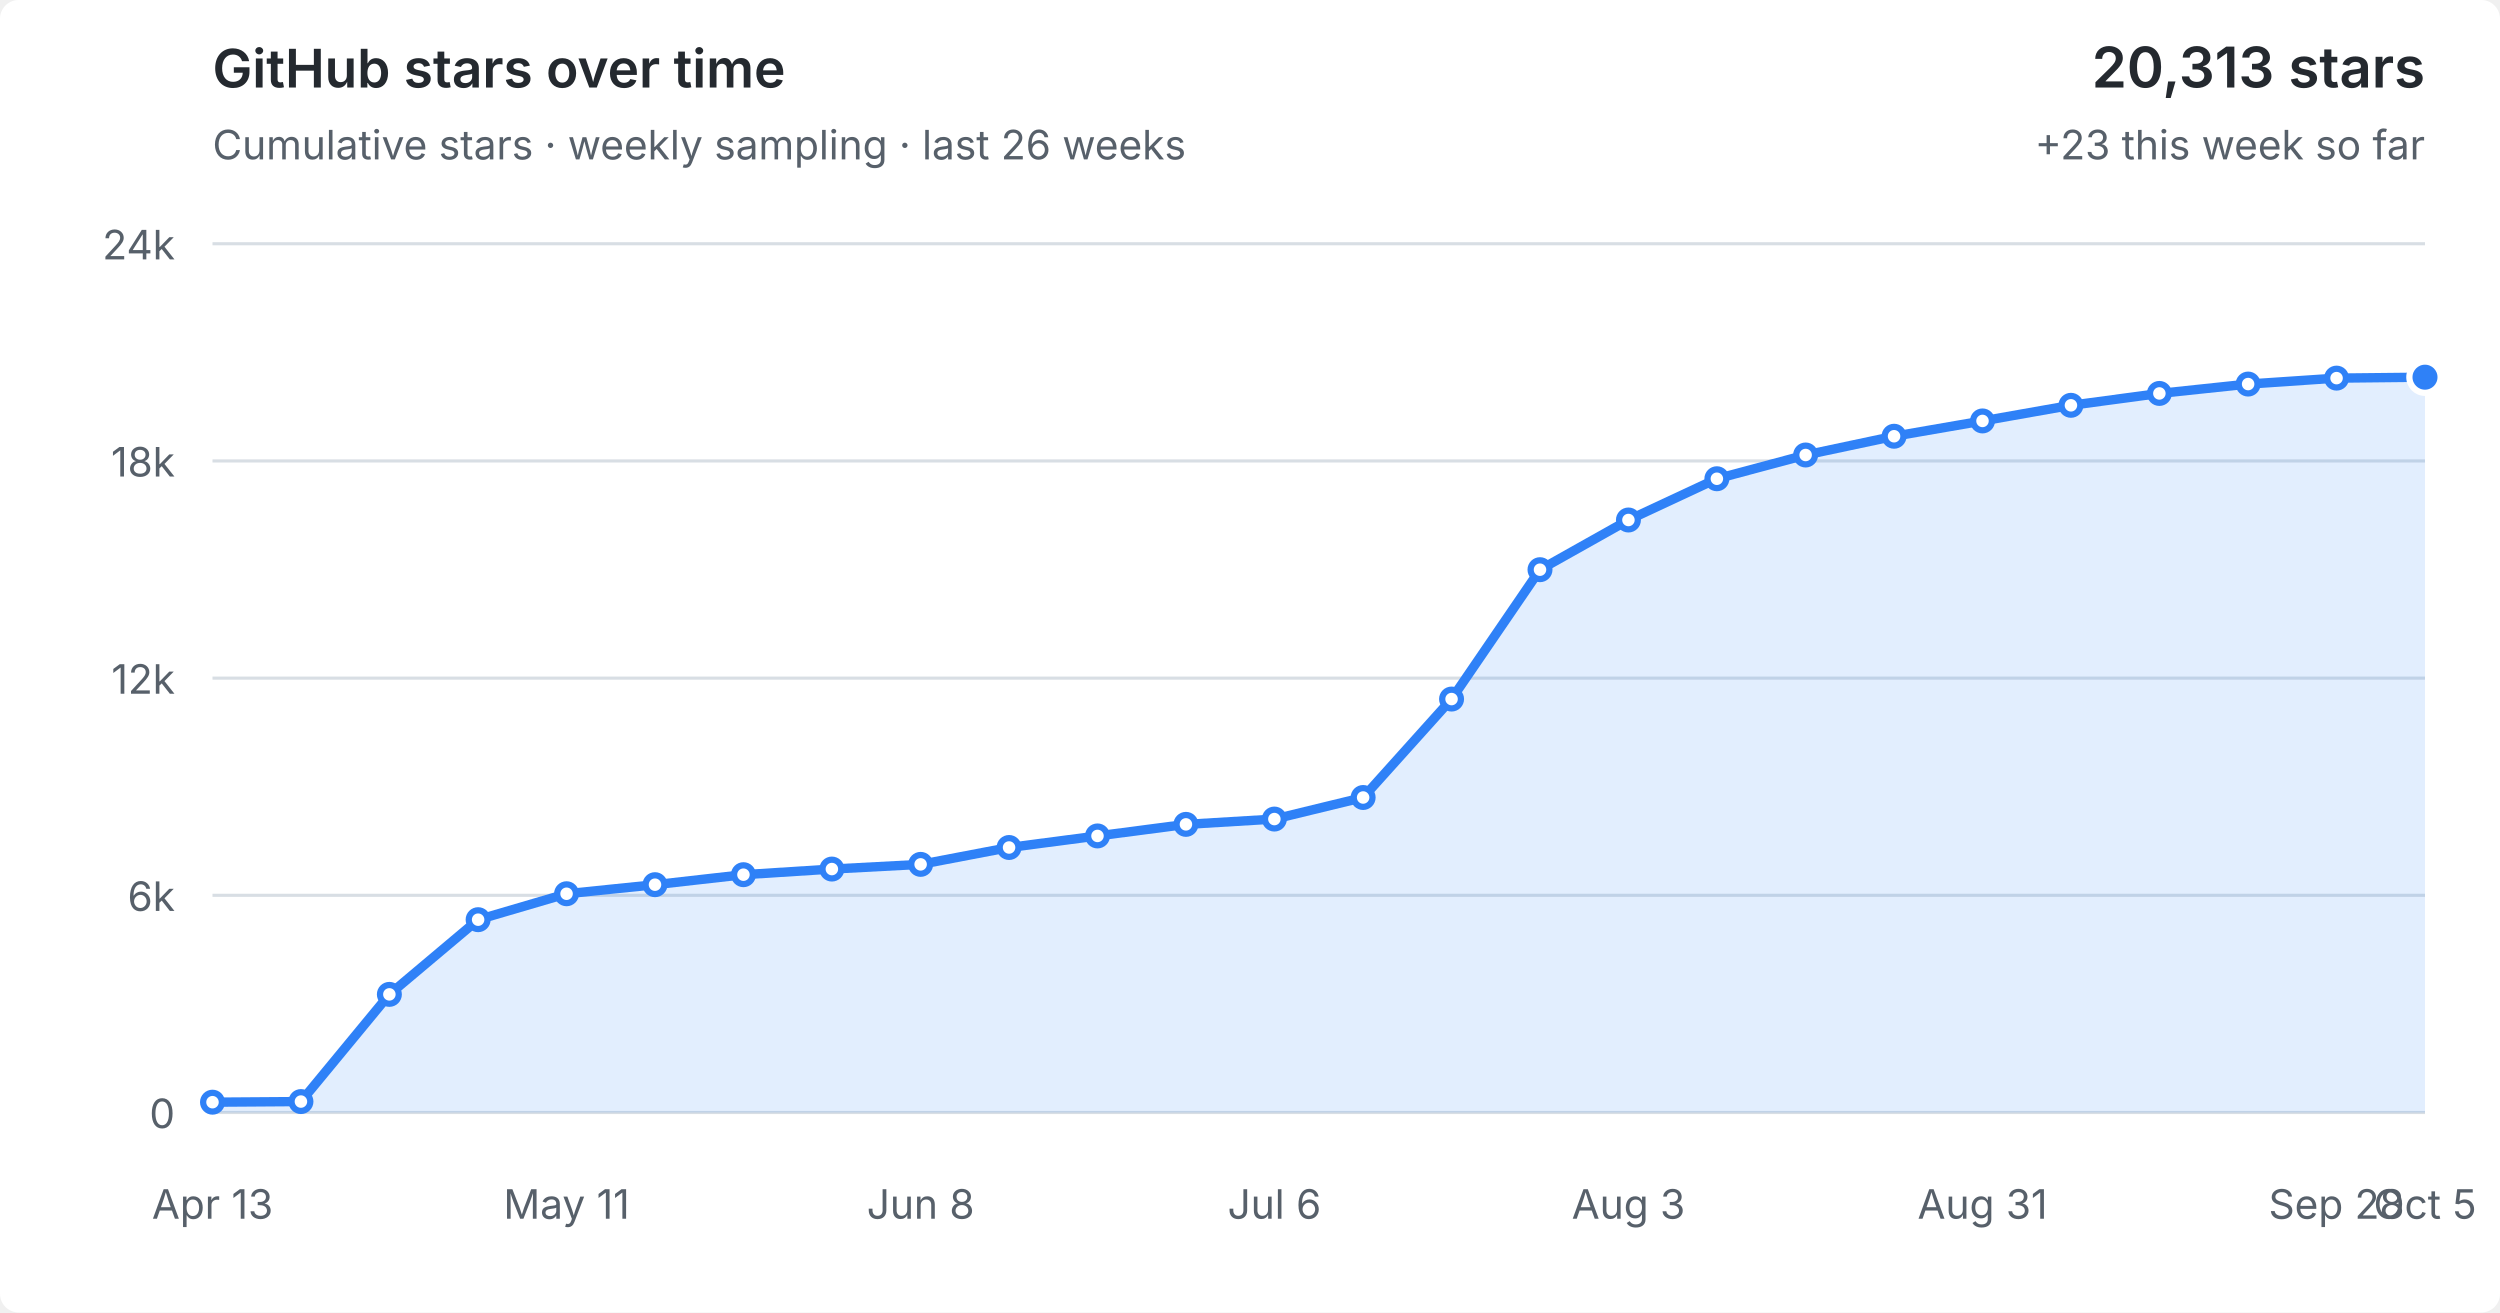
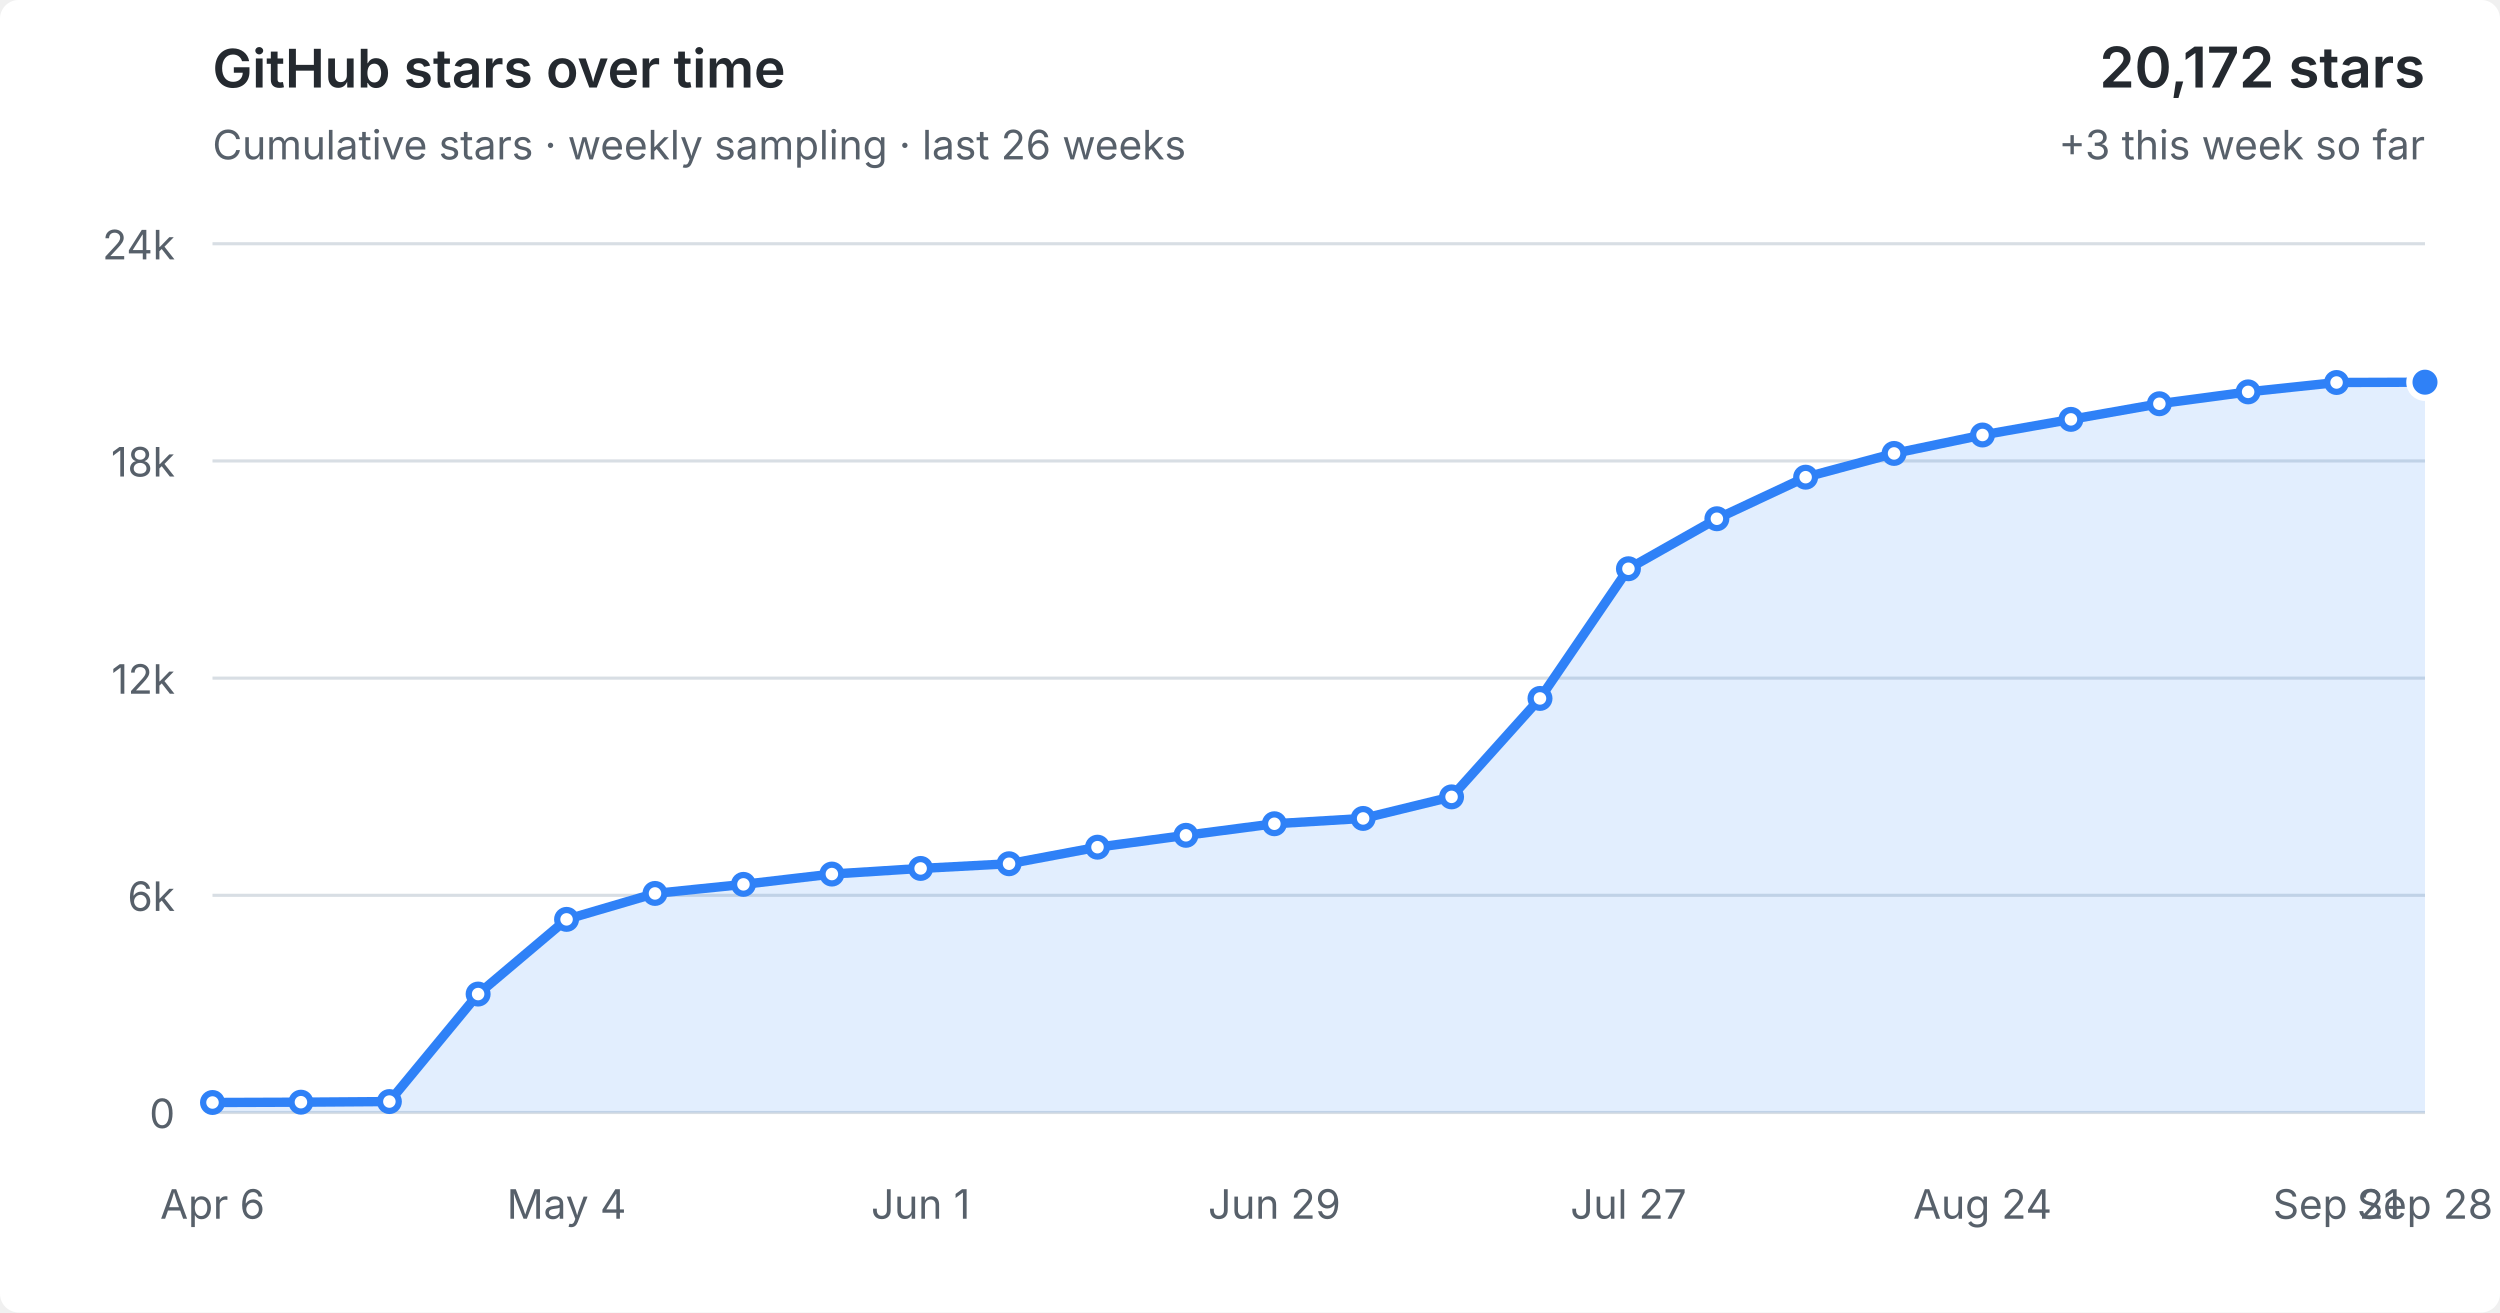
<svg xmlns="http://www.w3.org/2000/svg" viewBox="0 0 800 420" role="img" aria-labelledby="title desc">
  <style>
  :root { color-scheme: light dark; }
  .bg { fill: #fff; } text { fill: #57606a; font: 13px -apple-system,BlinkMacSystemFont,"Segoe UI",sans-serif; }
  .grid { stroke: #d8dee4; stroke-width: 1; }
  .area { fill: #2f81f7; fill-opacity: .14; } .line { fill: none; stroke: #2f81f7; stroke-width: 3; stroke-linejoin: round; stroke-linecap: round; }
  .point { fill: #fff; stroke: #2f81f7; stroke-width: 2; } .point.current { fill: #2f81f7; stroke: #fff; stroke-width: 2; }
  .heading { fill: #24292f; font-size: 17px; font-weight: 600; } .metric { fill: #24292f; font-size: 18px; font-weight: 600; }
  @media (prefers-color-scheme: dark) { .bg { fill: #0d1117; } text { fill: #8b949e; } .grid { stroke: #30363d; } .area { fill: #58a6ff; fill-opacity: .16; } .line { stroke: #58a6ff; } .point { fill: #0d1117; stroke: #58a6ff; } .point.current { fill: #58a6ff; stroke: #0d1117; } .heading,.metric { fill: #f0f6fc; } }
</style>
  <rect class="bg" width="100%" height="100%" rx="6" />
  <text class="heading" x="68" y="28">GitHub stars over time</text>
  <text x="68" y="51">Cumulative stars · weekly sampling · last 26 weeks</text>
-   <text class="metric" x="776" y="28" text-anchor="end">20,313 stars</text>
-   <text x="776" y="51" text-anchor="end">+23 this week so far</text>
+   <text class="metric" x="776" y="28" text-anchor="end">20,172 stars</text>
+   <text x="776" y="51" text-anchor="end">+3 this week so far</text>
  <line x1="68" y1="356.0" x2="776" y2="356.0" class="grid" />
  <text x="56" y="361.0" text-anchor="end">0</text>
  <line x1="68" y1="286.5" x2="776" y2="286.5" class="grid" />
  <text x="56" y="291.5" text-anchor="end">6k</text>
  <line x1="68" y1="217.0" x2="776" y2="217.0" class="grid" />
  <text x="56" y="222.0" text-anchor="end">12k</text>
  <line x1="68" y1="147.5" x2="776" y2="147.5" class="grid" />
  <text x="56" y="152.5" text-anchor="end">18k</text>
  <line x1="68" y1="78.0" x2="776" y2="78.0" class="grid" />
  <text x="56" y="83.0" text-anchor="end">24k</text>
-   <polygon class="area" points="68,356.0 68.0,352.7 96.3,352.5 124.6,318.2 153.0,294.3 181.3,286.0 209.6,283.1 237.9,279.9 266.2,278.1 294.6,276.6 322.9,271.2 351.2,267.5 379.5,263.8 407.8,262.1 436.2,255.2 464.5,223.7 492.8,182.3 521.1,166.4 549.4,153.2 577.8,145.6 606.1,139.6 634.4,134.7 662.7,129.7 691.0,125.9 719.4,122.9 747.7,121.0 776.0,120.7 776,356.0" />
-   <polyline class="line" points="68.0,352.7 96.3,352.5 124.6,318.2 153.0,294.3 181.3,286.0 209.6,283.1 237.9,279.9 266.2,278.1 294.6,276.6 322.9,271.2 351.2,267.5 379.5,263.8 407.8,262.1 436.2,255.2 464.5,223.7 492.8,182.3 521.1,166.4 549.4,153.2 577.8,145.6 606.1,139.6 634.4,134.7 662.7,129.7 691.0,125.9 719.4,122.9 747.7,121.0 776.0,120.7" />
-   <circle class="point" cx="68.0" cy="352.7" r="3" />
-   <circle class="point" cx="96.3" cy="352.5" r="3" />
-   <circle class="point" cx="124.6" cy="318.2" r="3" />
-   <circle class="point" cx="153.0" cy="294.3" r="3" />
-   <circle class="point" cx="181.3" cy="286.0" r="3" />
-   <circle class="point" cx="209.6" cy="283.1" r="3" />
-   <circle class="point" cx="237.9" cy="279.9" r="3" />
-   <circle class="point" cx="266.2" cy="278.1" r="3" />
-   <circle class="point" cx="294.6" cy="276.6" r="3" />
-   <circle class="point" cx="322.9" cy="271.2" r="3" />
-   <circle class="point" cx="351.2" cy="267.5" r="3" />
-   <circle class="point" cx="379.5" cy="263.8" r="3" />
-   <circle class="point" cx="407.8" cy="262.1" r="3" />
-   <circle class="point" cx="436.2" cy="255.2" r="3" />
-   <circle class="point" cx="464.5" cy="223.7" r="3" />
-   <circle class="point" cx="492.8" cy="182.3" r="3" />
-   <circle class="point" cx="521.1" cy="166.4" r="3" />
-   <circle class="point" cx="549.4" cy="153.2" r="3" />
-   <circle class="point" cx="577.8" cy="145.6" r="3" />
-   <circle class="point" cx="606.1" cy="139.6" r="3" />
-   <circle class="point" cx="634.4" cy="134.7" r="3" />
-   <circle class="point" cx="662.7" cy="129.7" r="3" />
-   <circle class="point" cx="691.0" cy="125.9" r="3" />
-   <circle class="point" cx="719.4" cy="122.9" r="3" />
-   <circle class="point" cx="747.7" cy="121.0" r="3" />
-   <circle class="point current" cx="776.0" cy="120.7" r="5" />
-   <text x="68.0" y="390" text-anchor="middle">Apr 13</text>
-   <text x="181.3" y="390" text-anchor="middle">May 11</text>
-   <text x="294.6" y="390" text-anchor="middle">Jun 8</text>
-   <text x="407.8" y="390" text-anchor="middle">Jul 6</text>
-   <text x="521.1" y="390" text-anchor="middle">Aug 3</text>
-   <text x="634.4" y="390" text-anchor="middle">Aug 31</text>
-   <text x="747.7" y="390" text-anchor="middle">Sep 28</text>
-   <text x="776.0" y="390" text-anchor="middle">Oct 5</text>
+   <polygon class="area" points="68,356.0 68.0,352.8 96.3,352.7 124.6,352.5 153.0,318.1 181.3,294.2 209.6,285.9 237.9,283.0 266.2,279.7 294.6,277.9 322.9,276.4 351.2,271.1 379.5,267.3 407.8,263.6 436.2,261.9 464.5,255.0 492.8,223.5 521.1,182.0 549.4,166.0 577.8,152.7 606.1,145.1 634.4,139.2 662.7,134.2 691.0,129.2 719.4,125.4 747.7,122.4 776.0,122.3 776,356.0" />
+   <polyline class="line" points="68.0,352.8 96.3,352.7 124.6,352.5 153.0,318.1 181.3,294.2 209.6,285.9 237.9,283.0 266.2,279.7 294.6,277.9 322.9,276.4 351.2,271.1 379.5,267.3 407.8,263.6 436.2,261.9 464.5,255.0 492.8,223.5 521.1,182.0 549.4,166.0 577.8,152.7 606.1,145.1 634.4,139.2 662.7,134.2 691.0,129.2 719.4,125.4 747.7,122.4 776.0,122.3" />
+   <circle class="point" cx="68.0" cy="352.8" r="3" />
+   <circle class="point" cx="96.3" cy="352.7" r="3" />
+   <circle class="point" cx="124.6" cy="352.5" r="3" />
+   <circle class="point" cx="153.0" cy="318.1" r="3" />
+   <circle class="point" cx="181.3" cy="294.2" r="3" />
+   <circle class="point" cx="209.6" cy="285.9" r="3" />
+   <circle class="point" cx="237.9" cy="283.0" r="3" />
+   <circle class="point" cx="266.2" cy="279.7" r="3" />
+   <circle class="point" cx="294.6" cy="277.9" r="3" />
+   <circle class="point" cx="322.9" cy="276.4" r="3" />
+   <circle class="point" cx="351.2" cy="271.1" r="3" />
+   <circle class="point" cx="379.5" cy="267.3" r="3" />
+   <circle class="point" cx="407.8" cy="263.6" r="3" />
+   <circle class="point" cx="436.2" cy="261.9" r="3" />
+   <circle class="point" cx="464.5" cy="255.0" r="3" />
+   <circle class="point" cx="492.8" cy="223.5" r="3" />
+   <circle class="point" cx="521.1" cy="182.0" r="3" />
+   <circle class="point" cx="549.4" cy="166.0" r="3" />
+   <circle class="point" cx="577.8" cy="152.7" r="3" />
+   <circle class="point" cx="606.1" cy="145.1" r="3" />
+   <circle class="point" cx="634.4" cy="139.2" r="3" />
+   <circle class="point" cx="662.7" cy="134.2" r="3" />
+   <circle class="point" cx="691.0" cy="129.2" r="3" />
+   <circle class="point" cx="719.4" cy="125.4" r="3" />
+   <circle class="point" cx="747.7" cy="122.4" r="3" />
+   <circle class="point current" cx="776.0" cy="122.3" r="5" />
+   <text x="68.0" y="390" text-anchor="middle">Apr 6</text>
+   <text x="181.3" y="390" text-anchor="middle">May 4</text>
+   <text x="294.6" y="390" text-anchor="middle">Jun 1</text>
+   <text x="407.8" y="390" text-anchor="middle">Jun 29</text>
+   <text x="521.1" y="390" text-anchor="middle">Jul 27</text>
+   <text x="634.4" y="390" text-anchor="middle">Aug 24</text>
+   <text x="747.7" y="390" text-anchor="middle">Sep 21</text>
+   <text x="776.0" y="390" text-anchor="middle">Sep 28</text>
</svg>
